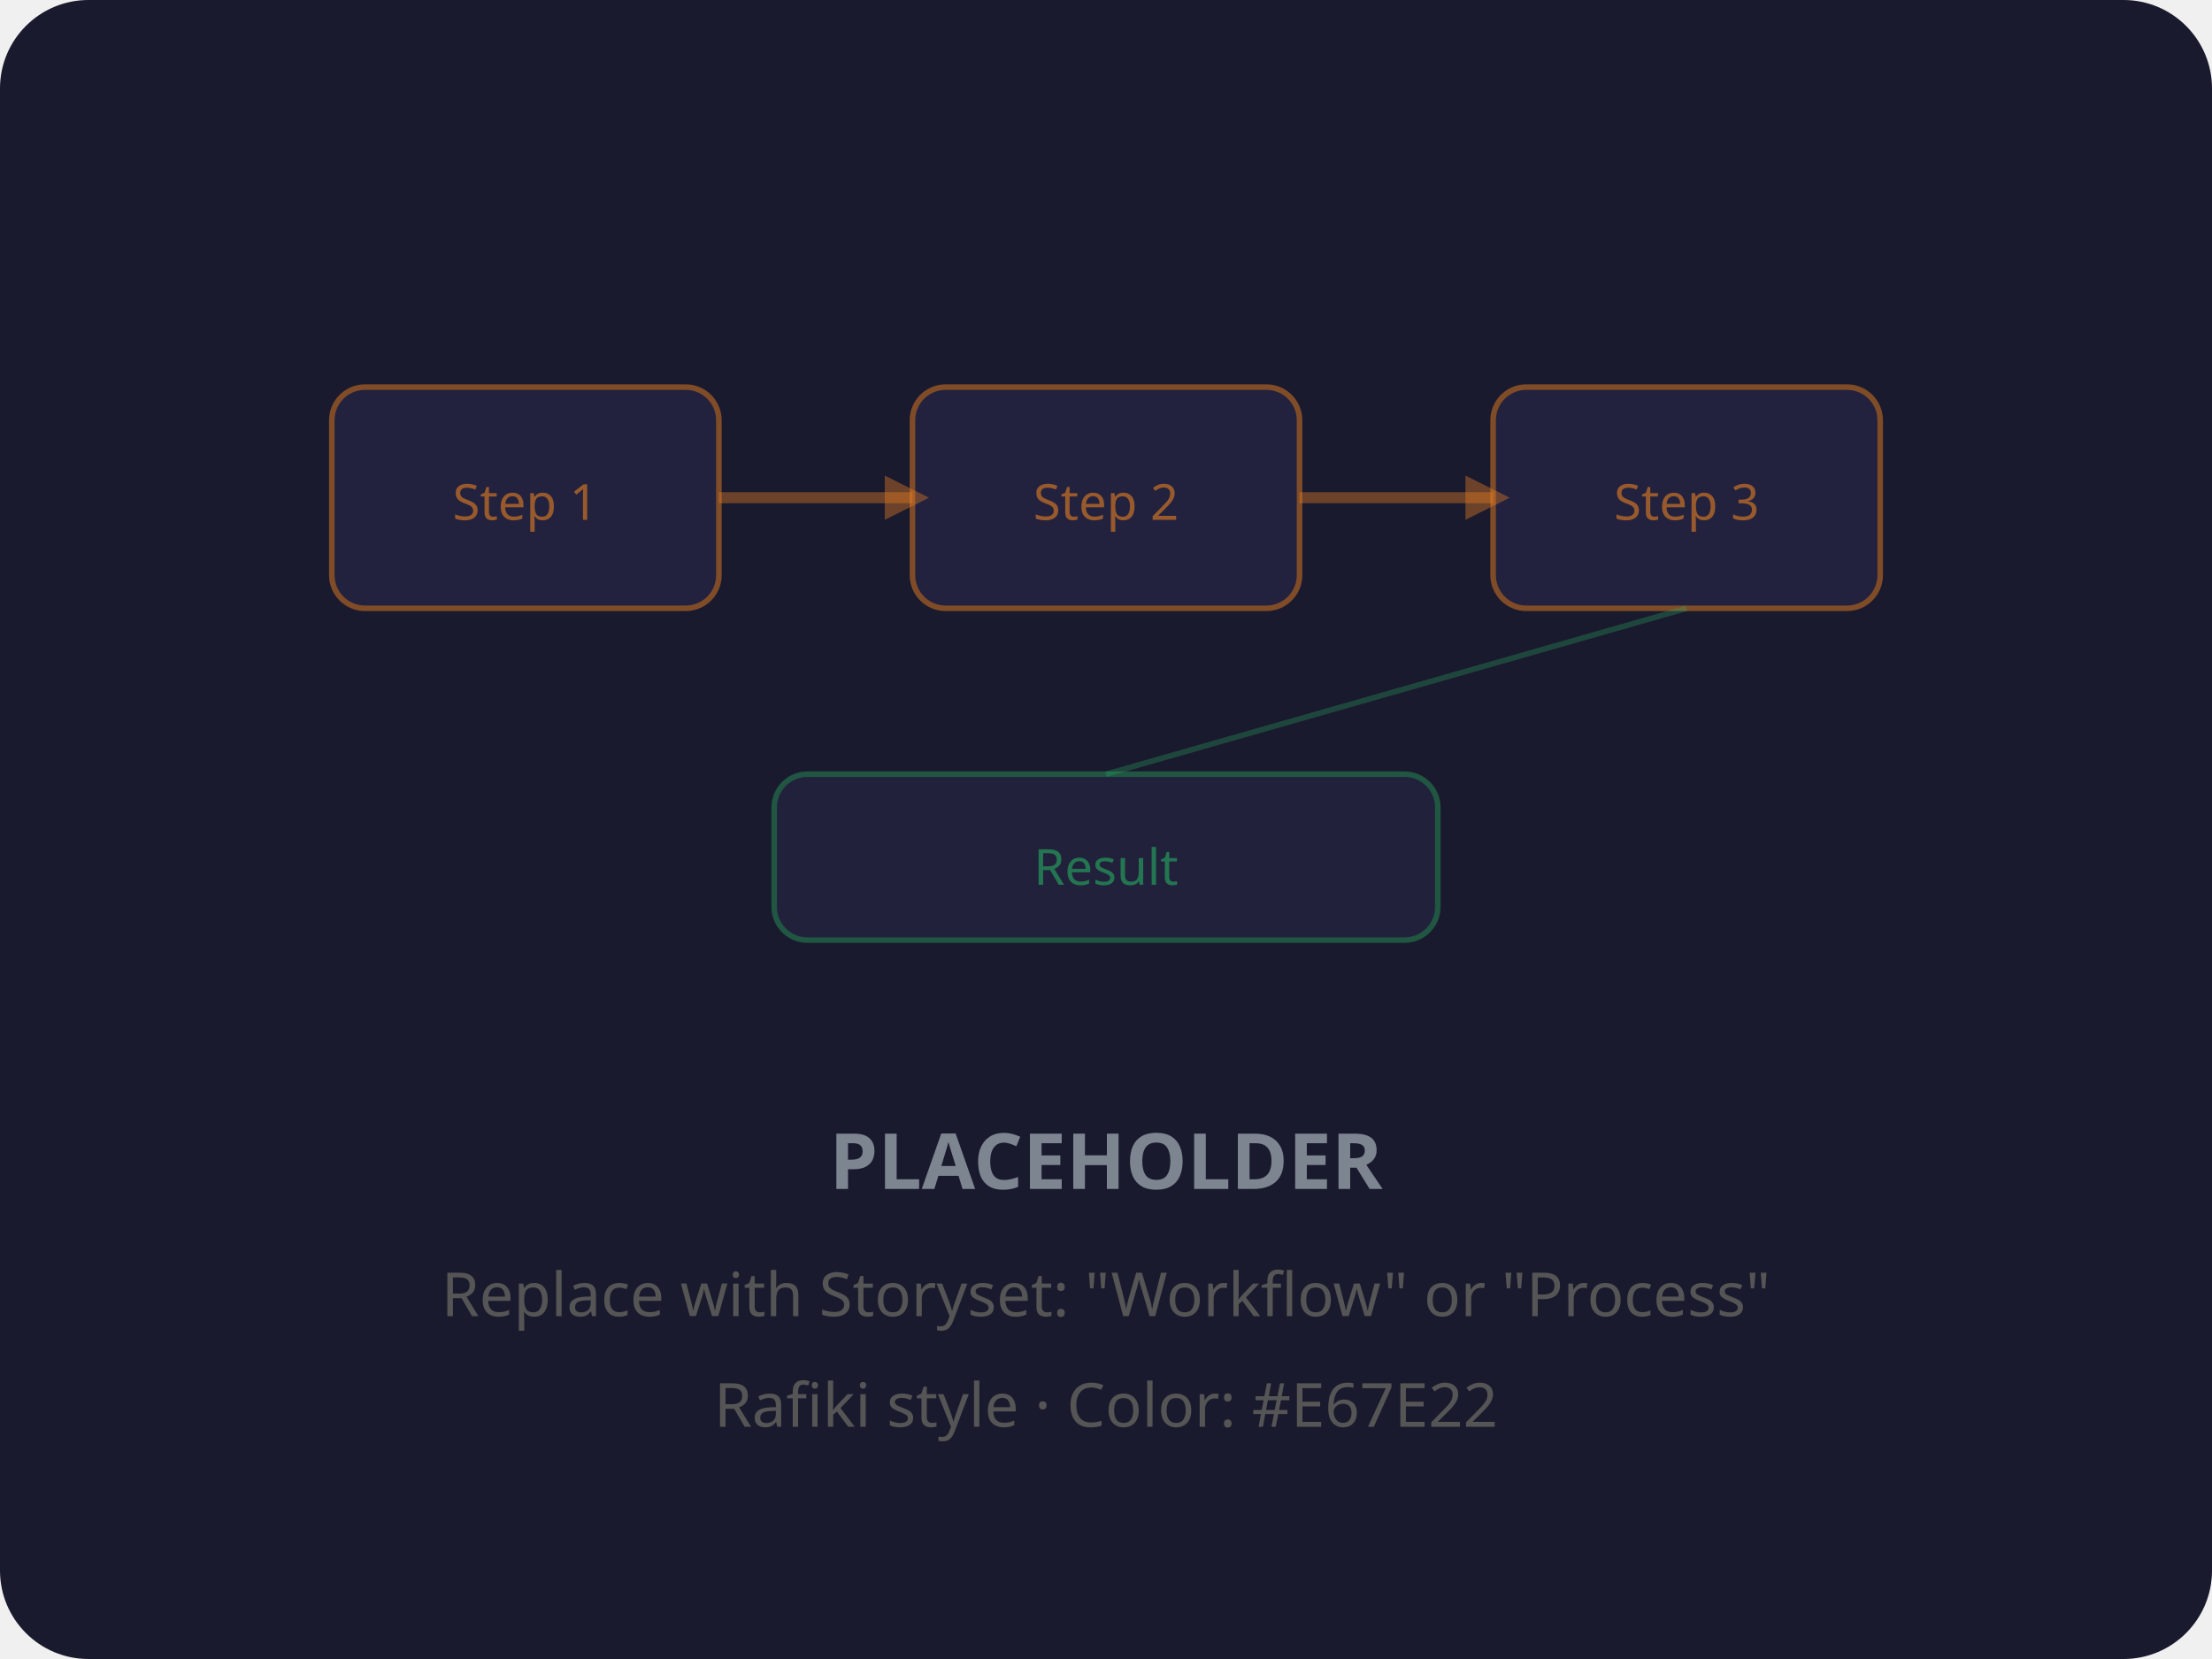
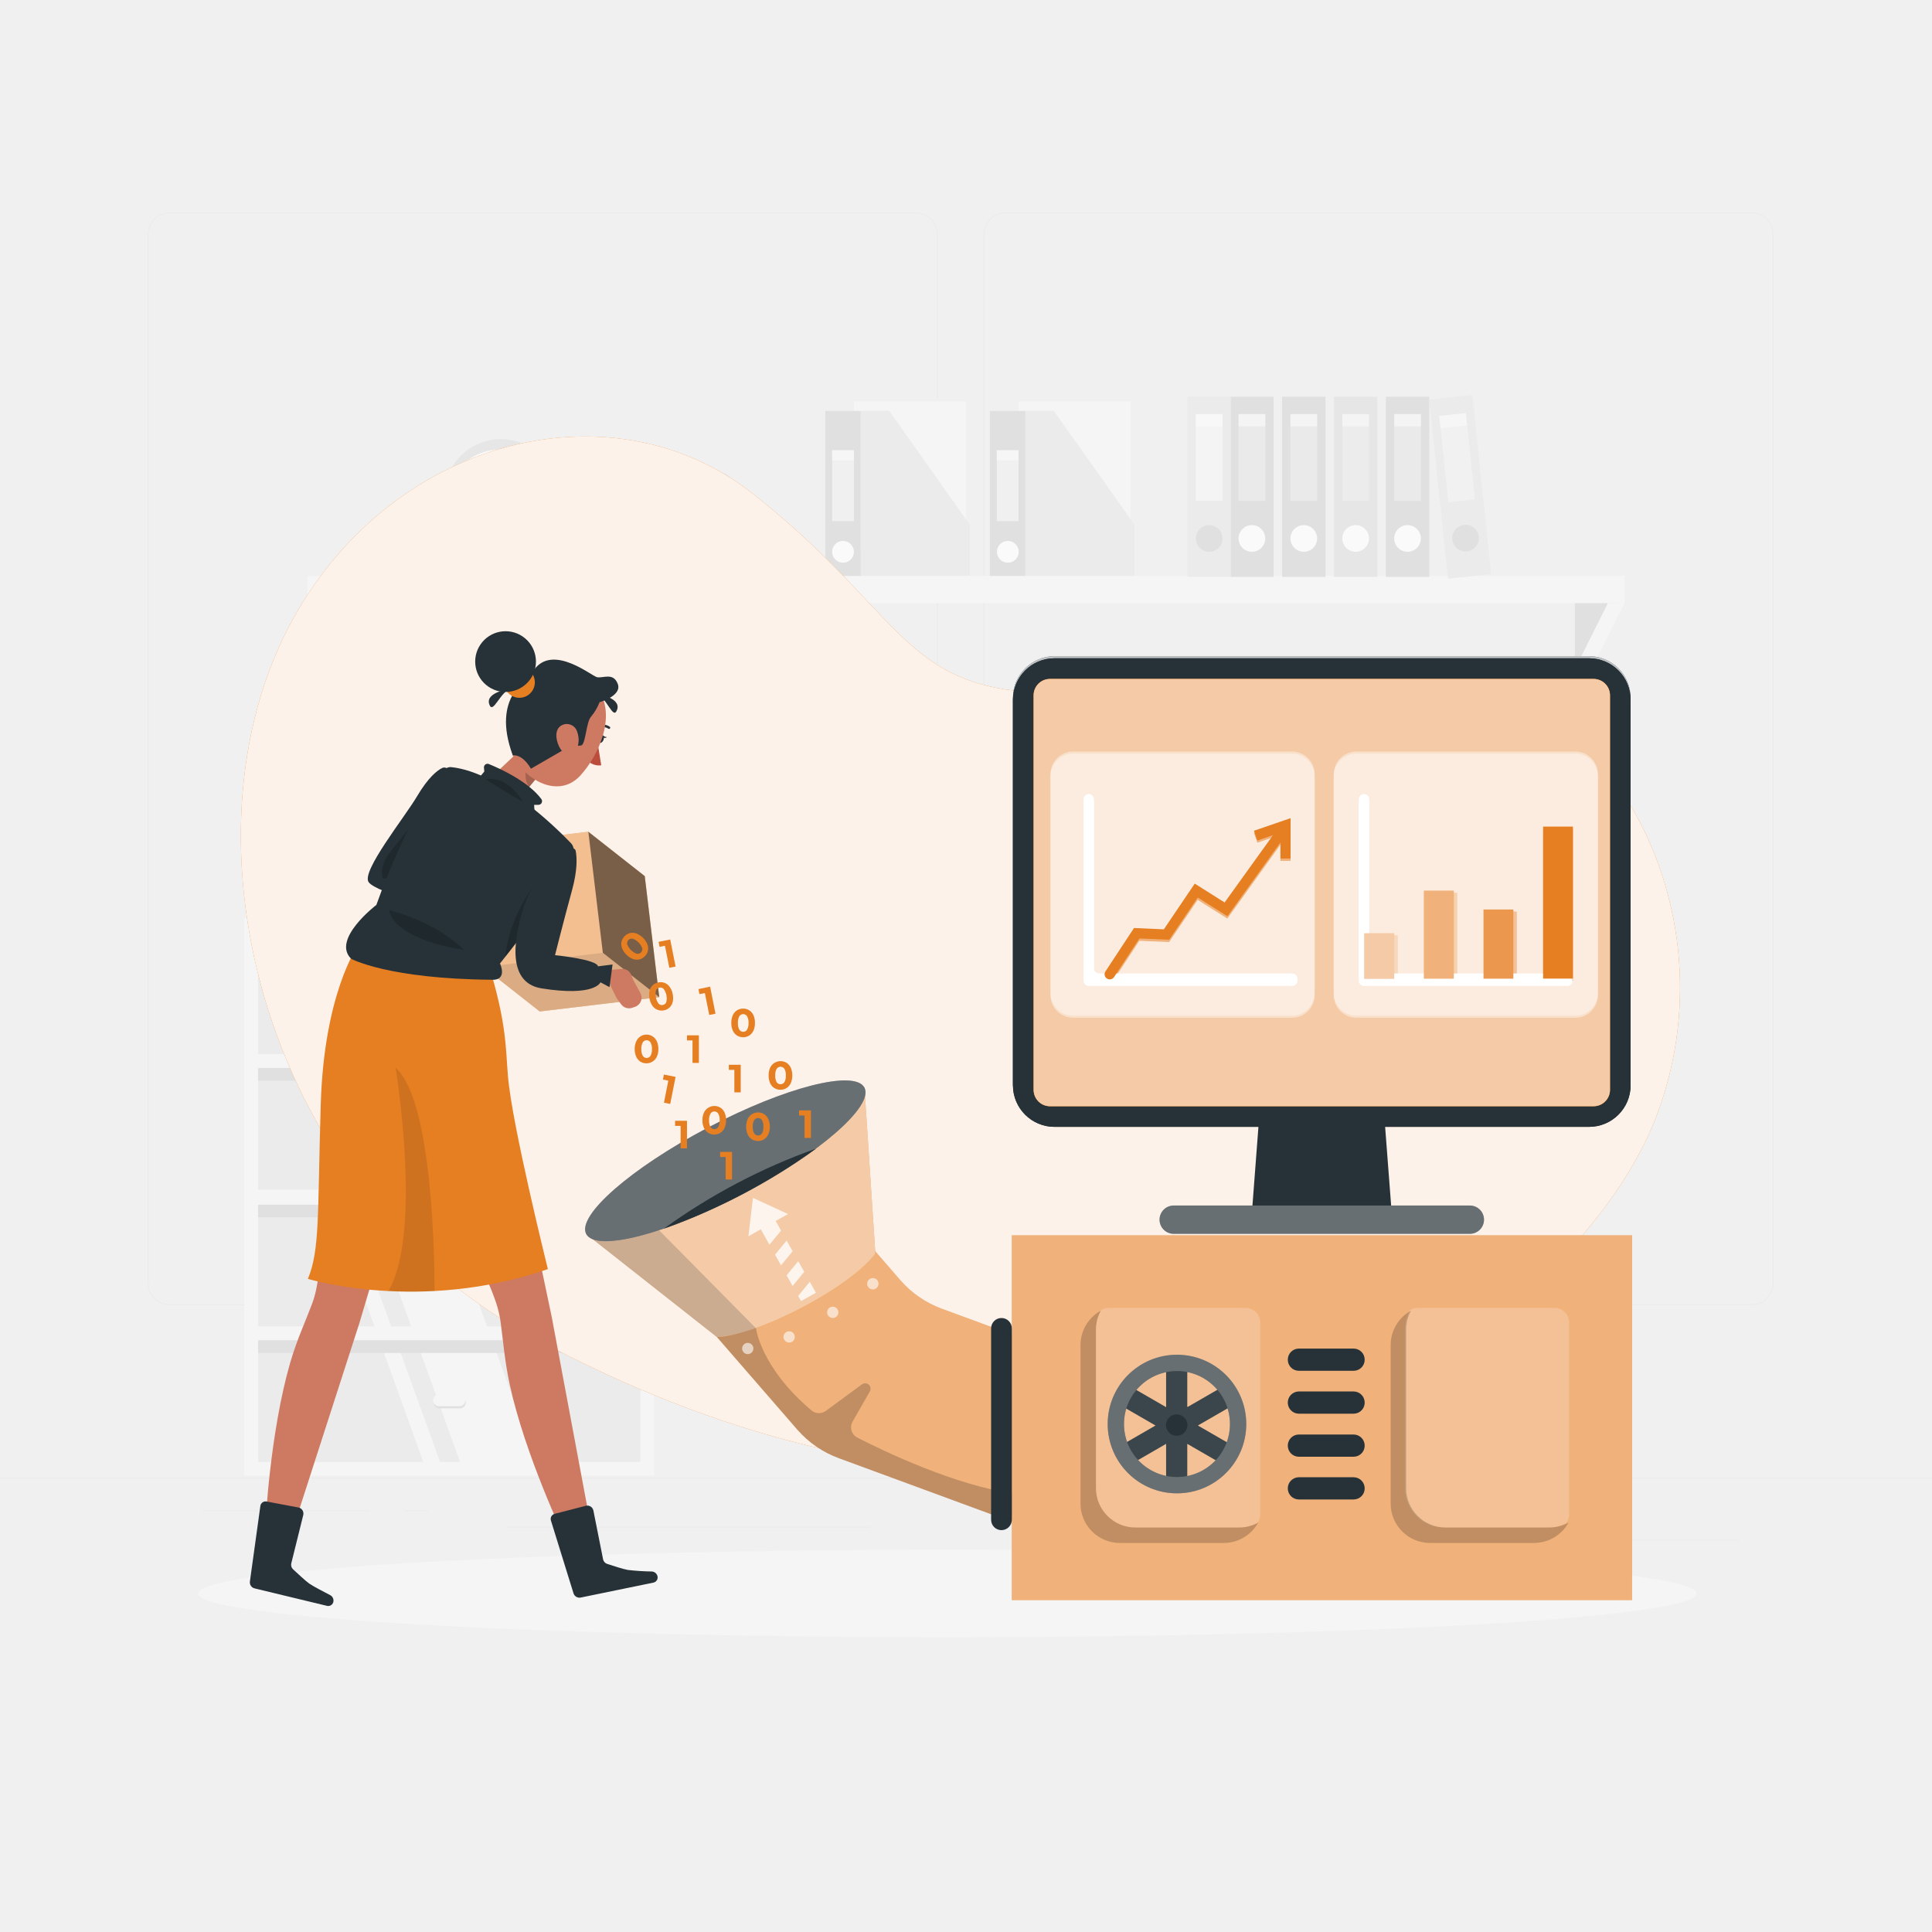
- <svg xmlns="http://www.w3.org/2000/svg" viewBox="0 0 400 300" role="img" aria-label="Level 8: Workflows">
-   <rect width="400" height="300" rx="16" fill="#1a1a2e" />
-   <rect x="60" y="70" width="70" height="40" rx="6" fill="#2a2a4e" stroke="#e67e22" stroke-width="1" opacity="0.5" />
-   <text x="95" y="94" text-anchor="middle" fill="#e67e22" font-family="system-ui" font-size="9" opacity="0.6">Step 1</text>
-   <rect x="165" y="70" width="70" height="40" rx="6" fill="#2a2a4e" stroke="#e67e22" stroke-width="1" opacity="0.5" />
-   <text x="200" y="94" text-anchor="middle" fill="#e67e22" font-family="system-ui" font-size="9" opacity="0.6">Step 2</text>
-   <rect x="270" y="70" width="70" height="40" rx="6" fill="#2a2a4e" stroke="#e67e22" stroke-width="1" opacity="0.5" />
-   <text x="305" y="94" text-anchor="middle" fill="#e67e22" font-family="system-ui" font-size="9" opacity="0.6">Step 3</text>
-   <path d="M130 90 L165 90" stroke="#e67e22" stroke-width="2" opacity="0.4" />
-   <polygon points="160,86 168,90 160,94" fill="#e67e22" opacity="0.4" />
-   <path d="M235 90 L270 90" stroke="#e67e22" stroke-width="2" opacity="0.4" />
-   <polygon points="265,86 273,90 265,94" fill="#e67e22" opacity="0.4" />
-   <rect x="140" y="140" width="120" height="30" rx="6" fill="#2a2a4e" stroke="#27AE60" stroke-width="1" opacity="0.4" />
-   <text x="200" y="160" text-anchor="middle" fill="#27AE60" font-family="system-ui" font-size="9" opacity="0.6">Result</text>
-   <path d="M305 110 L200 140" stroke="#27AE60" stroke-width="1" opacity="0.3" />
-   <text x="200" y="215" text-anchor="middle" fill="#7d8590" font-family="system-ui" font-size="14" font-weight="600">PLACEHOLDER</text>
-   <text x="200" y="238" text-anchor="middle" fill="#555" font-family="system-ui" font-size="11">Replace with Storyset: "Workflow" or "Process"</text>
-   <text x="200" y="258" text-anchor="middle" fill="#555" font-family="system-ui" font-size="11">Rafiki style · Color: #E67E22</text>
+ <svg xmlns="http://www.w3.org/2000/svg" viewBox="0 0 500 500">
+   <g id="background-complete">
+     <rect x="416.78" y="398.49" width="33.12" height="0.25" style="fill:#ebebeb" />
+     <rect x="322.53" y="401.21" width="8.69" height="0.25" style="fill:#ebebeb" />
+     <rect x="396.59" y="389.21" width="19.19" height="0.25" style="fill:#ebebeb" />
+     <rect x="52.46" y="390.89" width="43.19" height="0.25" style="fill:#ebebeb" />
+     <rect x="104.56" y="390.89" width="6.33" height="0.25" style="fill:#ebebeb" />
+     <rect x="131.47" y="395.11" width="93.68" height="0.25" style="fill:#ebebeb" />
+     <path d="M237,337.8H43.92a5.71,5.71,0,0,1-5.71-5.71V60.66A5.71,5.71,0,0,1,43.92,55H237a5.71,5.71,0,0,1,5.71,5.71V332.09A5.71,5.71,0,0,1,237,337.8ZM43.92,55.2a5.47,5.47,0,0,0-5.46,5.46V332.09a5.47,5.47,0,0,0,5.46,5.46H237a5.47,5.47,0,0,0,5.46-5.46V60.66A5.47,5.47,0,0,0,237,55.2Z" style="fill:#ebebeb" />
+     <path d="M453.31,337.8H260.21a5.72,5.72,0,0,1-5.71-5.71V60.66A5.72,5.72,0,0,1,260.21,55h193.1A5.71,5.71,0,0,1,459,60.66V332.09A5.71,5.71,0,0,1,453.31,337.8ZM260.21,55.2a5.47,5.47,0,0,0-5.46,5.46V332.09a5.47,5.47,0,0,0,5.46,5.46h193.1a5.47,5.47,0,0,0,5.46-5.46V60.66a5.47,5.47,0,0,0-5.46-5.46Z" style="fill:#ebebeb" />
+     <rect y="382.4" width="500" height="0.25" style="fill:#ebebeb" />
+     <rect x="261.2" y="103.1" width="28.99" height="38.91" style="fill:#f0f0f0" />
+     <rect x="263.6" y="103.9" width="28.99" height="38.91" style="fill:#f5f5f5" />
+     <rect x="256.18" y="106.34" width="9.19" height="43.43" transform="translate(521.56 256.11) rotate(180)" style="fill:#e0e0e0" />
+     <polygon points="272.74 106.34 293.61 135.81 293.61 149.77 265.38 149.77 265.38 106.34 272.74 106.34" style="fill:#ebebeb" />
+     <path d="M258,142.81a2.82,2.82,0,1,0,2.82-2.82A2.82,2.82,0,0,0,258,142.81Z" style="fill:#fafafa" />
+     <rect x="257.96" y="116.53" width="5.64" height="18.34" transform="translate(521.56 251.4) rotate(180)" style="fill:#f0f0f0" />
+     <rect x="257.96" y="116.53" width="5.64" height="2.59" transform="translate(521.56 235.65) rotate(180)" style="fill:#fafafa;opacity:0.6" />
+     <rect x="218.59" y="103.1" width="28.99" height="38.91" style="fill:#f0f0f0" />
+     <rect x="220.99" y="103.9" width="28.99" height="38.91" style="fill:#f5f5f5" />
+     <rect x="213.57" y="106.34" width="9.19" height="43.43" transform="translate(436.34 256.11) rotate(180)" style="fill:#e0e0e0" />
+     <polygon points="230.13 106.34 251 135.81 251 149.77 222.77 149.77 222.77 106.34 230.13 106.34" style="fill:#ebebeb" />
+     <path d="M215.35,142.81a2.82,2.82,0,1,0,2.82-2.82A2.82,2.82,0,0,0,215.35,142.81Z" style="fill:#fafafa" />
+     <rect x="215.35" y="116.53" width="5.64" height="18.34" transform="translate(436.34 251.4) rotate(180)" style="fill:#f0f0f0" />
+     <rect x="215.35" y="116.53" width="5.64" height="2.59" transform="translate(436.34 235.65) rotate(180)" style="fill:#fafafa;opacity:0.6" />
+     <path d="M163.28,139.44v-7.07a.68.68,0,0,1,0-1.36c2.7,0,5.39,0,8.09,0v9.81h-8.09A.68.68,0,0,1,163.28,139.44Z" style="fill:#ebebeb" />
+     <rect x="163.28" y="132.37" width="6.28" height="7.06" style="fill:#f5f5f5" />
+     <path d="M168.25,140.12H190c1.5,0,2.71-1.89,2.71-4.22s-1.21-4.21-2.71-4.21H168.25Z" style="fill:#fafafa" />
+     <path d="M168.25,131c7.13,0,14.27-.13,21.4,0,4.89.09,5.15,9.46.36,9.78-3.34.23-6.78,0-10.12,0H168.25a.68.68,0,0,1,0-1.35h20.28c1.56,0,2.68,0,3.29-1.86.52-1.6.35-4.86-1.79-5.21a4.45,4.45,0,0,0-.73,0H168.25a.68.68,0,0,1,0-1.36Z" style="fill:#e6e6e6" />
+     <path d="M163.21,129.89V123.6a.6.6,0,0,1,0-1.2l7.19,0v8.72h-7.19A.6.6,0,0,1,163.21,129.89Z" style="fill:#ebebeb" />
+     <rect x="163.21" y="123.6" width="5.58" height="6.28" style="fill:#f5f5f5" />
+     <path d="M167.62,130.49H187c1.33,0,2.41-1.68,2.41-3.74S188.31,123,187,123H167.62Z" style="fill:#fafafa" />
+     <path d="M167.62,122.4c6.34,0,12.69-.11,19,0,4.34.08,4.57,8.4.31,8.69-3,.21-6,0-9,0H167.62a.6.6,0,0,1,0-1.2h18c1.39,0,2.39,0,2.93-1.66.46-1.42.32-4.31-1.59-4.63a4.7,4.7,0,0,0-.65,0H167.62a.6.6,0,0,1,0-1.2Z" style="fill:#e6e6e6" />
+     <path d="M163.28,149.05V142a.68.68,0,0,1,0-1.36c2.7,0,5.39,0,8.09,0v9.82h-8.09A.68.68,0,0,1,163.28,149.05Z" style="fill:#ebebeb" />
+     <rect x="163.28" y="141.98" width="6.28" height="7.06" style="fill:#f5f5f5" />
+     <path d="M168.25,149.73H190c1.5,0,2.71-1.89,2.71-4.21s-1.21-4.22-2.71-4.22H168.25Z" style="fill:#fafafa" />
+     <path d="M168.25,140.62c7.13,0,14.27-.12,21.4,0,4.89.09,5.15,9.46.36,9.79-3.34.23-6.78,0-10.12,0H168.25a.68.68,0,0,1,0-1.36h20.28c1.56,0,2.68,0,3.29-1.86.52-1.6.35-4.86-1.79-5.21a4.45,4.45,0,0,0-.73,0H168.25a.68.68,0,0,1,0-1.36Z" style="fill:#e6e6e6" />
+     <polygon points="134.48 149.06 132.65 149.06 79.58 149.06 79.58 156.11 132.65 156.11 134.48 156.11 420.42 156.11 420.42 149.06 134.48 149.06" style="fill:#f5f5f5" />
+     <polygon points="92.7 173.24 92.7 156.11 84.14 156.11 92.7 173.24" style="fill:#e0e0e0" />
+     <polygon points="88.42 173.24 79.86 156.11 84.14 156.11 92.7 173.24 88.42 173.24" style="fill:#f5f5f5" />
+     <polygon points="407.57 173.24 407.57 156.11 416.14 156.11 407.57 173.24" style="fill:#e0e0e0" />
+     <polygon points="411.85 173.24 420.42 156.11 416.14 156.11 407.57 173.24 411.85 173.24" style="fill:#f5f5f5" />
+     <path d="M148.28,131.91a18.63,18.63,0,1,1-37.26,0v-.65a18.63,18.63,0,0,1,37.26,0Z" style="fill:#e6e6e6" />
+     <path d="M148.28,129.23a18.63,18.63,0,1,1-37.26,0v-.65a18.63,18.63,0,1,1,37.26,0Z" style="fill:#f0f0f0" />
+     <path d="M144.2,128.58A14.56,14.56,0,1,1,129.65,114,14.55,14.55,0,0,1,144.2,128.58Z" style="fill:#fafafa" />
+     <path d="M129.65,116.32a14.56,14.56,0,0,1,14.5,13.41c0-.38,0-.76,0-1.15a14.56,14.56,0,1,0-29.11,0c0,.39,0,.77.06,1.15A14.56,14.56,0,0,1,129.65,116.32Z" style="fill:#e6e6e6" />
+     <path d="M138.84,128.57h-7.65v-7.65a1.54,1.54,0,1,0-3.08,0v9.19a1.54,1.54,0,0,0,1.54,1.54h9.19a1.54,1.54,0,0,0,0-3.08Z" style="fill:#e0e0e0" />
+     <path d="M138.84,130.12a1.54,1.54,0,0,0,0-3.08h-9.19a1.54,1.54,0,0,0,0,3.08Z" style="fill:#f5f5f5" />
+     <path d="M131.19,119.39a1.54,1.54,0,1,0-3.08,0v9.19a1.54,1.54,0,0,0,3.08,0Z" style="fill:#ebebeb" />
+     <rect x="318.38" y="102.66" width="11.23" height="46.64" style="fill:#e0e0e0" />
+     <circle cx="323.99" cy="139.35" r="3.45" style="fill:#fafafa" />
+     <rect x="320.54" y="107.17" width="6.91" height="22.46" style="fill:#f0f0f0;opacity:0.6" />
+     <rect x="320.54" y="107.17" width="6.91" height="3.17" style="fill:#fafafa;opacity:0.6" />
+     <rect x="331.8" y="102.66" width="11.23" height="46.64" style="fill:#e0e0e0" />
+     <circle cx="337.42" cy="139.35" r="3.45" style="fill:#fafafa" />
+     <rect x="333.96" y="107.17" width="6.91" height="22.46" style="fill:#f0f0f0;opacity:0.6" />
+     <rect x="333.96" y="107.17" width="6.91" height="3.17" style="fill:#fafafa;opacity:0.6" />
+     <rect x="345.23" y="102.66" width="11.23" height="46.64" style="fill:#e6e6e6" />
+     <circle cx="350.84" cy="139.35" r="3.45" style="fill:#fafafa" />
+     <rect x="347.39" y="107.17" width="6.91" height="22.46" style="fill:#f0f0f0;opacity:0.6" />
+     <rect x="347.39" y="107.17" width="6.91" height="3.17" style="fill:#fafafa;opacity:0.6" />
+     <rect x="307.32" y="102.66" width="11.23" height="46.64" style="fill:#ebebeb" />
+     <circle cx="312.94" cy="139.35" r="3.45" style="fill:#e0e0e0" />
+     <rect x="309.48" y="107.17" width="6.91" height="22.46" style="fill:#fafafa;opacity:0.6" />
+     <rect x="309.48" y="107.17" width="6.91" height="3.17" style="fill:#fafafa;opacity:0.6" />
+     <rect x="358.66" y="102.66" width="11.23" height="46.64" style="fill:#e0e0e0" />
+     <circle cx="364.27" cy="139.35" r="3.45" style="fill:#fafafa" />
+     <rect x="360.82" y="107.17" width="6.91" height="22.46" style="fill:#f0f0f0;opacity:0.6" />
+     <rect x="360.82" y="107.17" width="6.91" height="3.17" style="fill:#fafafa;opacity:0.6" />
+     <rect x="372.27" y="102.66" width="11.23" height="46.64" transform="translate(-11.1 40.19) rotate(-6)" style="fill:#ebebeb" />
+     <path d="M382.72,138.91a3.45,3.45,0,1,1-3.8-3.07A3.46,3.46,0,0,1,382.72,138.91Z" style="fill:#e0e0e0" />
+     <rect x="373.64" y="107.21" width="6.91" height="22.46" transform="translate(-10.31 40.07) rotate(-6)" style="fill:#f5f5f5;opacity:0.6" />
+     <rect x="372.63" y="107.27" width="6.91" height="3.17" transform="translate(-9.32 39.91) rotate(-6)" style="fill:#fafafa;opacity:0.6" />
+     <rect x="64.99" y="309.59" width="102.53" height="35.39" transform="translate(232.51 654.56) rotate(180)" style="fill:#ebebeb" />
+     <rect x="64.99" y="344.98" width="102.53" height="35.39" transform="translate(232.51 725.34) rotate(180)" style="fill:#ebebeb" />
+     <polygon points="107.03 344.98 94.27 309.59 113.91 309.59 126.66 344.98 107.03 344.98" style="fill:#f5f5f5" />
+     <polygon points="84.77 309.59 89.08 309.59 101.84 344.98 97.53 344.98 84.77 309.59" style="fill:#f5f5f5" />
+     <polygon points="119.79 380.37 107.03 344.98 126.66 344.98 139.42 380.37 119.79 380.37" style="fill:#f5f5f5" />
+     <polygon points="97.53 344.98 101.84 344.98 114.6 380.37 110.28 380.37 97.53 344.98" style="fill:#f5f5f5" />
+     <rect x="64.99" y="239.12" width="102.53" height="35.39" transform="translate(232.51 513.63) rotate(180)" style="fill:#ebebeb" />
+     <rect x="64.99" y="274.51" width="102.53" height="35.39" transform="translate(232.51 584.41) rotate(180)" style="fill:#ebebeb" />
+     <polygon points="101.96 274.51 89.21 239.12 108.84 239.12 121.6 274.51 101.96 274.51" style="fill:#f5f5f5" />
+     <polygon points="79.71 239.12 84.02 239.12 96.78 274.51 92.46 274.51 79.71 239.12" style="fill:#f5f5f5" />
+     <polygon points="114.72 309.9 101.96 274.51 121.6 274.51 134.35 309.9 114.72 309.9" style="fill:#f5f5f5" />
+     <polygon points="92.46 274.51 96.78 274.51 109.53 309.9 105.22 309.9 92.46 274.51" style="fill:#f5f5f5" />
+     <rect x="114.47" y="191.51" width="3.58" height="102.53" transform="translate(359.03 126.52) rotate(90)" style="fill:#e0e0e0" />
+     <rect x="114.47" y="226.62" width="3.58" height="102.53" transform="translate(394.14 161.63) rotate(90)" style="fill:#e0e0e0" />
+     <path d="M113.63,261.35a1.54,1.54,0,0,1,0-3.08h5.25a1.54,1.54,0,0,1,0,3.08Z" style="fill:#e0e0e0" />
+     <path d="M113.63,260.8a1.54,1.54,0,0,1,0-3.07h5.25a1.54,1.54,0,1,1,0,3.07Z" style="fill:#f5f5f5" />
+     <path d="M113.63,294a1.54,1.54,0,0,1,0-3.08h5.25a1.54,1.54,0,0,1,0,3.08Z" style="fill:#e0e0e0" />
+     <path d="M113.63,293.47a1.54,1.54,0,0,1,0-3.07h5.25a1.54,1.54,0,1,1,0,3.07Z" style="fill:#f5f5f5" />
+     <path d="M63.2,237.53v73.92H169.31V237.53Zm3.58,38.85h98.95v31.49H66.78Zm0-35.06h98.95V272.8H66.78Z" style="fill:#f5f5f5" />
+     <rect x="114.47" y="261.97" width="3.58" height="102.53" transform="translate(429.49 196.98) rotate(90)" style="fill:#e0e0e0" />
+     <rect x="114.47" y="297.09" width="3.58" height="102.53" transform="translate(464.61 232.1) rotate(90)" style="fill:#e0e0e0" />
+     <path d="M113.63,331.81a1.54,1.54,0,0,1,0-3.07h5.25a1.54,1.54,0,1,1,0,3.07Z" style="fill:#e0e0e0" />
+     <path d="M113.63,331.27a1.54,1.54,0,0,1,0-3.08h5.25a1.54,1.54,0,0,1,0,3.08Z" style="fill:#f5f5f5" />
+     <path d="M113.63,364.48a1.54,1.54,0,0,1,0-3.07h5.25a1.54,1.54,0,1,1,0,3.07Z" style="fill:#e0e0e0" />
+     <path d="M113.63,363.94a1.54,1.54,0,0,1,0-3.08h5.25a1.54,1.54,0,1,1,0,3.08Z" style="fill:#f5f5f5" />
+     <path d="M63.2,308v73.91H169.31V308Zm3.58,38.85h98.95v31.48H66.78Zm0-35.07h98.95v31.49H66.78Z" style="fill:#f5f5f5" />
+   </g>
+   <g id="background-simple">
+     <path d="M250.59,176c-18.84-6.76-25.82-24.81-56.05-48.45-35-27.41-90.11-15.47-117.16,29.93-33.26,55.8-10.53,149.91,59.85,188.25,152.14,82.86,270,1.85,291.86-57.94,20.51-56.16-16.86-118.59-71.78-117.49C305,171.33,276.69,185.35,250.59,176Z" style="fill:#E67E22" />
+     <path d="M250.59,176c-18.84-6.76-25.82-24.81-56.05-48.45-35-27.41-90.11-15.47-117.16,29.93-33.26,55.8-10.53,149.91,59.85,188.25,152.14,82.86,270,1.85,291.86-57.94,20.51-56.16-16.86-118.59-71.78-117.49C305,171.33,276.69,185.35,250.59,176Z" style="fill:#fff;opacity:0.9" />
+   </g>
+   <g id="Shadow">
+     <ellipse id="path" cx="245.18" cy="412.39" rx="193.89" ry="11.32" style="fill:#f5f5f5" />
+   </g>
+   <g id="Machine">
+     <path d="M271.08,397.23l-54-19.88A26.22,26.22,0,0,1,206.37,370L185,345.39l34.32-29.87L233,331.31a26.12,26.12,0,0,0,10.69,7.37l43.08,15.86Z" style="fill:#E67E22" />
+     <g style="opacity:0.4">
+       <path d="M271.08,397.23l-54-19.88A26.22,26.22,0,0,1,206.37,370L185,345.39l34.32-29.87L233,331.31a26.12,26.12,0,0,0,10.69,7.37l43.08,15.86Z" style="fill:#fff" />
+     </g>
+     <path d="M220.66,367.89l4.49-7.86a1.4,1.4,0,0,0-2-1.82l-9.43,6.93A3,3,0,0,1,210,365c-13.22-11.16-14.36-21.32-14.36-21.32l-4-4.06L185,345.39,206.37,370a26.22,26.22,0,0,0,10.69,7.37l44.7,16.45.89-7.24c-15.37-2.1-33.87-11-40.76-14.52A3,3,0,0,1,220.66,367.89Z" style="opacity:0.2" />
+     <circle cx="193.52" cy="348.99" r="1.46" style="fill:#fff;opacity:0.6" />
+     <path d="M205.69,346a1.46,1.46,0,1,1-1.46-1.47A1.46,1.46,0,0,1,205.69,346Z" style="fill:#fff;opacity:0.6" />
+     <circle cx="215.52" cy="339.63" r="1.46" style="fill:#fff;opacity:0.6" />
+     <path d="M227.36,332.23a1.47,1.47,0,1,1-1.47-1.47A1.46,1.46,0,0,1,227.36,332.23Z" style="fill:#fff;opacity:0.6" />
+     <path d="M207.68,338.32c9.09-4.78,16.24-10.18,18.86-13.92l-2.82-42.94-72,37.88L185.52,346C190.09,345.94,198.58,343.11,207.68,338.32Z" style="fill:#E67E22" />
+     <path d="M207.68,338.32c9.09-4.78,16.24-10.18,18.86-13.92l-2.82-42.94-72,37.88L185.52,346C190.09,345.94,198.58,343.11,207.68,338.32Z" style="fill:#fff;opacity:0.6" />
+     <path d="M195.59,343.69,165.25,313l-.57-.44-13,6.81L185.52,346A34.5,34.5,0,0,0,195.59,343.69Z" style="fill:#263238;opacity:0.2" />
+     <ellipse cx="187.72" cy="300.4" rx="40.68" ry="9.7" transform="translate(-118.29 121.97) rotate(-27.75)" style="fill:#263238" />
+     <ellipse cx="187.72" cy="300.4" rx="40.68" ry="9.7" transform="translate(-118.29 121.97) rotate(-27.75)" style="fill:#fff;opacity:0.3" />
+     <path d="M171.77,318a156.86,156.86,0,0,0,39.46-20.76A156.86,156.86,0,0,0,171.77,318Z" style="fill:#263238" />
+     <rect x="261.86" y="319.7" width="160.53" height="94.4" style="fill:#E67E22" />
+     <rect x="261.86" y="319.7" width="160.53" height="94.4" style="fill:#fff;opacity:0.4" />
+     <g style="opacity:0.8">
+       <polygon points="203.58 321.05 205.13 323.81 202.13 327.47 200.58 324.71 203.58 321.05" style="fill:#fff" />
+       <polygon points="205.12 332.81 203.57 330.05 206.58 326.39 208.13 329.15 205.12 332.81" style="fill:#fff" />
+       <polygon points="209.57 331.73 211.16 334.56 207.31 336.71 206.57 335.39 209.57 331.73" style="fill:#fff" />
+       <polygon points="194.87 310.02 203.94 314.19 200.74 315.99 202.14 318.48 199.13 322.13 196.9 318.14 193.69 319.94 194.87 310.02" style="fill:#fff" />
+     </g>
+     <path d="M406.09,342.29V391.9a3.68,3.68,0,0,1-.77,2.27,10,10,0,0,1-4.69,1.15H373.77a10.2,10.2,0,0,1-10.2-10.2v-41a10.13,10.13,0,0,1,1.27-4.93c-.14.08-.27.15-.4.24a3.73,3.73,0,0,1,2.49-.94H402.3A3.79,3.79,0,0,1,406.09,342.29Z" style="fill:#fff;opacity:0.2" />
+     <path d="M370.1,399.32H397a10.21,10.21,0,0,0,8.93-5.27,10.13,10.13,0,0,1-4.93,1.27H374.1a10.2,10.2,0,0,1-10.2-10.2v-41a10.13,10.13,0,0,1,1.27-4.93,10.2,10.2,0,0,0-5.27,8.93v41A10.2,10.2,0,0,0,370.1,399.32Z" style="opacity:0.2" />
+     <path d="M326.15,342.29V391.9a3.68,3.68,0,0,1-.77,2.27,10,10,0,0,1-4.69,1.15H293.83a10.2,10.2,0,0,1-10.2-10.2v-41a10.13,10.13,0,0,1,1.27-4.93c-.14.08-.27.15-.4.24a3.73,3.73,0,0,1,2.49-.94h35.37A3.79,3.79,0,0,1,326.15,342.29Z" style="fill:#fff;opacity:0.2" />
+     <path d="M325.62,394.05a10.2,10.2,0,0,1-8.93,5.27H289.83a10.2,10.2,0,0,1-10.2-10.2v-41a10.18,10.18,0,0,1,4.87-8.69c.13-.09.26-.16.4-.24a10.13,10.13,0,0,0-1.27,4.93v41a10.2,10.2,0,0,0,10.2,10.2h26.86a10,10,0,0,0,4.69-1.15Z" style="opacity:0.2" />
+     <path d="M309.75,368.54a5.15,5.15,0,1,1-5.16-5.15A5.15,5.15,0,0,1,309.75,368.54Z" style="fill:#263238" />
+     <path d="M309.75,368.54a5.15,5.15,0,1,1-5.16-5.15A5.15,5.15,0,0,1,309.75,368.54Z" style="fill:#fff" />
+     <path d="M309.75,368.54a5.15,5.15,0,1,1-5.16-5.15A5.15,5.15,0,0,1,309.75,368.54Z" style="fill:#263238" />
+     <polygon points="319.52 363.42 316.78 358.68 307.26 364.18 307.26 353.18 301.79 353.18 301.79 364.18 292.27 358.68 289.53 363.42 299.05 368.92 289.53 374.42 292.27 379.16 301.79 373.66 301.79 384.65 307.26 384.65 307.26 373.66 316.78 379.16 319.52 374.42 310 368.92 319.52 363.42" style="fill:#263238" />
+     <polygon points="319.52 363.42 316.78 358.68 307.26 364.18 307.26 353.18 301.79 353.18 301.79 364.18 292.27 358.68 289.53 363.42 299.05 368.92 289.53 374.42 292.27 379.16 301.79 373.66 301.79 384.65 307.26 384.65 307.26 373.66 316.78 379.16 319.52 374.42 310 368.92 319.52 363.42" style="fill:#fff;opacity:0.1" />
+     <path d="M304.59,350.61a17.93,17.93,0,1,0,17.94,17.93A17.92,17.92,0,0,0,304.59,350.61Zm0,31.64a13.71,13.71,0,1,1,13.72-13.71A13.71,13.71,0,0,1,304.59,382.25Z" style="fill:#263238" />
+     <path d="M304.59,350.61a17.93,17.93,0,1,0,17.94,17.93A17.92,17.92,0,0,0,304.59,350.61Zm0,31.64a13.71,13.71,0,1,1,13.72-13.71A13.71,13.71,0,0,1,304.59,382.25Z" style="fill:#fff;opacity:0.3" />
+     <path d="M301.76,368.8a2.77,2.77,0,1,0,2.77-2.76A2.76,2.76,0,0,0,301.76,368.8Z" style="fill:#263238" />
+     <path d="M350.31,354.76H336.15a2.86,2.86,0,0,1-2.87-2.87h0a2.87,2.87,0,0,1,2.87-2.88h14.16a2.87,2.87,0,0,1,2.87,2.88h0A2.86,2.86,0,0,1,350.31,354.76Z" style="fill:#263238" />
+     <path d="M350.31,365.86H336.15a2.86,2.86,0,0,1-2.87-2.87h0a2.87,2.87,0,0,1,2.87-2.88h14.16a2.87,2.87,0,0,1,2.87,2.88h0A2.86,2.86,0,0,1,350.31,365.86Z" style="fill:#263238" />
+     <path d="M350.31,377H336.15a2.86,2.86,0,0,1-2.87-2.87h0a2.87,2.87,0,0,1,2.87-2.88h14.16a2.87,2.87,0,0,1,2.87,2.88h0A2.86,2.86,0,0,1,350.31,377Z" style="fill:#263238" />
+     <path d="M350.31,388.06H336.15a2.86,2.86,0,0,1-2.87-2.87h0a2.87,2.87,0,0,1,2.87-2.88h14.16a2.87,2.87,0,0,1,2.87,2.88h0A2.86,2.86,0,0,1,350.31,388.06Z" style="fill:#263238" />
+     <rect x="262.15" y="169.82" width="159.85" height="121.27" rx="10.76" style="fill:#263238" />
+     <rect x="262.15" y="169.82" width="159.85" height="121.27" rx="10.76" style="fill:#fff;opacity:0.7" />
+     <rect x="267.5" y="175.16" width="149.16" height="110.58" rx="4.24" style="fill:#E67E22" />
+     <rect x="267.5" y="175.16" width="149.16" height="110.58" rx="4.24" style="fill:#fff;opacity:0.6" />
+     <polygon points="360.45 317.53 357.77 282.48 326.38 282.48 323.71 317.53 360.45 317.53" style="fill:#263238" />
+     <path d="M380.4,319.31H303.76a3.66,3.66,0,0,1-3.67-3.66h0a3.66,3.66,0,0,1,3.67-3.66H380.4a3.66,3.66,0,0,1,3.66,3.66h0A3.66,3.66,0,0,1,380.4,319.31Z" style="fill:#263238" />
+     <rect x="262.15" y="170.36" width="159.85" height="121.27" rx="10.76" style="fill:#263238" />
+     <rect x="262.15" y="170.36" width="159.85" height="121.27" rx="10.76" style="fill:#263238" />
+     <rect x="267.5" y="175.71" width="149.16" height="110.58" rx="4.24" style="fill:#E67E22" />
+     <rect x="267.5" y="175.71" width="149.16" height="110.58" rx="4.24" style="fill:#E67E22" />
+     <g style="opacity:0.6">
+       <rect x="267.5" y="175.71" width="149.16" height="110.58" rx="4.24" style="fill:#fff" />
+     </g>
+     <g style="opacity:0.3">
+       <path d="M380.4,319.31H303.76a3.66,3.66,0,0,1-3.67-3.66h0a3.66,3.66,0,0,1,3.67-3.66H380.4a3.66,3.66,0,0,1,3.66,3.66h0A3.66,3.66,0,0,1,380.4,319.31Z" style="fill:#fff" />
+     </g>
+     <rect x="271.86" y="195.03" width="68.37" height="68.37" rx="5.87" style="fill:#fff;opacity:0.4" />
+     <path d="M334.4,255.15H281.77a1.34,1.34,0,0,1-1.34-1.33V207.38a1.34,1.34,0,0,1,1.34-1.34h0a1.33,1.33,0,0,1,1.33,1.34v43.76a1.34,1.34,0,0,0,1.34,1.34h50a1.33,1.33,0,0,1,1.33,1.34h0A1.33,1.33,0,0,1,334.4,255.15Z" style="fill:#fff" />
+     <path d="M324.52,215.57l.88,2.53,4.06-1.41-12.53,17.43-7.73-4.87-8,11.83-7.72-.35L286.07,252a1.34,1.34,0,0,0,.38,1.86h0a1.34,1.34,0,0,0,1.85-.39l6.56-10,7.7.34,7.4-10.92,7.68,4.84,13.73-19.11v4.18H334V212.29Z" style="fill:#E67E22" />
+     <rect x="345.17" y="195.03" width="68.37" height="68.37" rx="5.87" style="fill:#fff;opacity:0.4" />
+     <path d="M405.67,255.15H353a1.34,1.34,0,0,1-1.33-1.33V207.38A1.34,1.34,0,0,1,353,206h0a1.34,1.34,0,0,1,1.34,1.34v43.76a1.34,1.34,0,0,0,1.34,1.34h49.95a1.34,1.34,0,0,1,1.34,1.34h0A1.34,1.34,0,0,1,405.67,255.15Z" style="fill:#fff" />
+     <rect x="353.99" y="242.1" width="7.71" height="11.71" style="fill:#E67E22" />
+     <rect x="353.99" y="242.1" width="7.71" height="11.71" style="fill:#fff;opacity:0.5" />
+     <rect x="369.41" y="231.07" width="7.71" height="22.74" style="fill:#E67E22" />
+     <rect x="369.41" y="231.07" width="7.71" height="22.74" style="fill:#fff;opacity:0.4" />
+     <rect x="384.83" y="235.93" width="7.71" height="17.89" style="fill:#E67E22" />
+     <rect x="384.83" y="235.93" width="7.71" height="17.89" style="fill:#fff;opacity:0.2" />
+     <rect x="399.36" y="214.47" width="7.71" height="39.34" style="fill:#E67E22" />
+     <rect x="271.86" y="194.49" width="68.37" height="68.37" rx="5.87" style="fill:#fff;opacity:0.4" />
+     <path d="M334.4,254.61H281.77a1.34,1.34,0,0,1-1.34-1.34V206.83a1.34,1.34,0,0,1,1.34-1.34h0a1.33,1.33,0,0,1,1.33,1.34V250.6a1.34,1.34,0,0,0,1.34,1.33h50a1.33,1.33,0,0,1,1.33,1.34h0A1.33,1.33,0,0,1,334.4,254.61Z" style="fill:#fff" />
+     <path d="M324.52,215l.88,2.53,4.06-1.4-12.53,17.43-7.73-4.88-8,11.83-7.72-.34-7.39,11.23a1.33,1.33,0,0,0,.38,1.85h0a1.35,1.35,0,0,0,1.85-.38l6.56-10,7.7.33,7.4-10.92,7.68,4.84,13.73-19.11v4.18H334V211.74Z" style="fill:#E67E22" />
+     <rect x="345.17" y="194.49" width="68.37" height="68.37" rx="5.87" style="fill:#fff;opacity:0.4" />
+     <path d="M405.67,254.61H353a1.34,1.34,0,0,1-1.33-1.34V206.83a1.34,1.34,0,0,1,1.33-1.34h0a1.34,1.34,0,0,1,1.34,1.34V250.6a1.34,1.34,0,0,0,1.34,1.33h49.95a1.34,1.34,0,0,1,1.34,1.34h0A1.34,1.34,0,0,1,405.67,254.61Z" style="fill:#fff" />
+     <rect x="353.1" y="241.56" width="7.71" height="11.71" style="fill:#E67E22" />
+     <rect x="353.1" y="241.56" width="7.71" height="11.71" style="fill:#fff;opacity:0.6" />
+     <rect x="368.52" y="230.52" width="7.71" height="22.74" style="fill:#E67E22" />
+     <rect x="368.52" y="230.52" width="7.71" height="22.74" style="fill:#fff;opacity:0.4" />
+     <rect x="383.94" y="235.38" width="7.71" height="17.89" style="fill:#E67E22" />
+     <rect x="383.94" y="235.38" width="7.71" height="17.89" style="fill:#fff;opacity:0.2" />
+     <rect x="399.36" y="213.92" width="7.71" height="39.34" style="fill:#E67E22" />
+     <path d="M259.18,396h0a2.68,2.68,0,0,1-2.68-2.68V343.77a2.67,2.67,0,0,1,2.68-2.67h0a2.67,2.67,0,0,1,2.68,2.67v49.54A2.68,2.68,0,0,1,259.18,396Z" style="fill:#263238" />
+   </g>
+   <g id="Character">
+     <polygon points="170.61 258.06 166.86 226.74 152.26 215.26 121.32 218.96 125.08 250.29 139.68 261.76 170.61 258.06" style="fill:#E67E22" />
+     <polygon points="170.61 258.06 166.86 226.74 152.26 215.26 121.32 218.96 125.08 250.29 139.68 261.76 170.61 258.06" style="fill:#fff;opacity:0.5" />
+     <polygon points="156.01 246.58 152.26 215.26 166.86 226.74 170.61 258.06 156.01 246.58" style="opacity:0.5" />
+     <polygon points="170.61 258.06 156.01 246.58 125.08 250.29 139.68 261.76 170.61 258.06 170.61 258.06" style="opacity:0.1" />
+     <path d="M156.18,191.52c-.23.55-.71.87-1.07.71s-.48-.77-.25-1.29.71-.87,1.07-.7S156.4,191,156.18,191.52Z" style="fill:#263238" />
+     <path d="M155.93,190.24s.7.62,1.17.5a.8.8,0,0,1-1.18-.07Z" style="fill:#263238" />
+     <path d="M154.72,192.61l.88,5.45a4.2,4.2,0,0,1-3.54-1.21Z" style="fill:#ba4d3c" />
+     <polygon points="139.09 201.12 134.75 206.29 126.5 201.76 134.66 194.07 139.09 201.12" style="fill:#ce7a63" />
+     <path d="M136.93,203.7a5.77,5.77,0,0,1-.72-4.72l1.66.34,1.22,1.8Z" style="opacity:0.2" />
+     <polygon points="119.6 231.95 125.01 228.96 127.59 230.84 133.67 234.15 130.19 238.51 126.59 237.18 122.11 234.47 120.33 233.96 119.6 231.95" style="fill:#ce7a63" />
+     <path d="M125.59,259.05l17.21,81.83,10.34,55.3-7.1,1.65s-10.1-21.1-14.1-39.4c-1.33-6.1-1.75-11.66-2.38-16.26-.73-5.41-2.89-9.35-7.5-20.35-1.27-3.05-2.6-6.24-3.91-9.42-4-9.72-7.31-19.47-10.55-24.24-3.42-5-10.75-9.26-6.62-23.4Z" style="fill:#ce7a63" />
+     <path d="M116.82,262.3,93,342.45,75.72,396l-7-1.94s1.17-23.36,6.37-41.35c1.74-6,4-10.81,5.62-15.15,1.75-4.63,1.85-8.78,2.94-19.72.38-3.89.81-8,1.24-12.18,1.11-10.45,2.85-20.59,2.28-26.34-.61-6-5-13.26,5.32-23.72Z" style="fill:#ce7a63" />
+     <path d="M153.56,390.88l2.52,12.68a1.59,1.59,0,0,0,1.06,1.18c1.43.47,4.18,1.36,5.34,1.56a61.31,61.31,0,0,0,6.17.4,1.6,1.6,0,0,1,1.49,1.15h0a1.36,1.36,0,0,1-1,1.72l-18.88,3.88a1.61,1.61,0,0,1-1.83-1.08l-5.85-18.86a1.36,1.36,0,0,1,1-1.74l8.13-2.1A1.6,1.6,0,0,1,153.56,390.88Z" style="fill:#263238" />
+     <path d="M78.49,392.06l-3.11,12.55a1.59,1.59,0,0,0,.46,1.52c1.09,1,3.21,3,4.17,3.68s3.88,2.2,5.42,3a1.6,1.6,0,0,1,.86,1.67h0a1.36,1.36,0,0,1-1.68,1.11l-18.74-4.52a1.6,1.6,0,0,1-1.2-1.75l2.71-19.56A1.36,1.36,0,0,1,69,388.59l8.25,1.55A1.6,1.6,0,0,1,78.49,392.06Z" style="fill:#263238" />
+     <path d="M92.51,244.94s-8.64,12.14-9.5,40.85-.2,37.66-3.33,45.18c0,0,29.11,8.91,62.11-2.53,0,0-9.23-37.06-10.32-49.77-.62-7.21-.29-13.56-4.91-28.69Z" style="fill:#E67E22" />
+     <path d="M154.92,188.33a.31.31,0,0,0,.29,0,2.44,2.44,0,0,1,2.22.25.31.31,0,1,0,.37-.5,3,3,0,0,0-2.8-.35.32.32,0,0,0-.19.4h0A.42.42,0,0,0,154.92,188.33Z" style="fill:#263238" />
+     <path d="M136.13,179.89c-3.39,7.12-5,10.06-3.42,15.6,3.38,6.67,11.95,11.18,17.43,5.27,4.93-5.32,9.63-16,4.34-22.73a10.94,10.94,0,0,0-15.29-2A10.44,10.44,0,0,0,136.13,179.89Z" style="fill:#ce7a63" />
+     <path d="M112.46,334.11c0-8.23-.49-49.38-10.08-57.78,0,0,7.05,42.76-1.87,57.79A113.37,113.37,0,0,0,112.46,334.11Z" style="opacity:0.1" />
+     <path d="M132.71,195.49s2.35-.55,4.7,3.45l8.87-5.13a12.73,12.73,0,0,1,4-.87c1.29.14,1.38-6.1,2.69-7.47a13.48,13.48,0,0,0,2.2-3.75s5.88-1.64,4.71-4.72-3.84-1.4-5.39-1.75S141.24,165,137,175.57C137,175.57,127,180.13,132.71,195.49Z" style="fill:#263238" />
+     <path d="M137.49,179.15a4,4,0,1,1-.53-5.65A4,4,0,0,1,137.49,179.15Z" style="fill:#E67E22" />
+     <path d="M154,179.43s6.77,1,5.73,4.17S157,180.06,154,179.43Z" style="fill:#263238" />
+     <path d="M136.88,176.25a7.86,7.86,0,1,1-1-11.06A7.85,7.85,0,0,1,136.88,176.25Z" style="fill:#263238" />
+     <path d="M132.44,178.16s-6.8.85-5.85,4S129.46,178.7,132.44,178.16Z" style="fill:#263238" />
+     <path d="M149.39,189.43a6.12,6.12,0,0,1-.22,4.68c-.93,1.92-3,1.44-4.14-.31-1-1.57-1.7-4.46-.1-5.81A2.81,2.81,0,0,1,149.39,189.43Z" style="fill:#ce7a63" />
+     <path d="M116,199.14a1.28,1.28,0,0,0-1.59-.37c-1.23.61-3.54,2.35-6.46,7.28-3.24,5.5-14.53,19.49-12.54,22.26s20.82,7.89,22.79,5.24l2.41,2,1.89-6.1-2.9.53s-1.35-4.91-13.7-6.58C105.91,223.38,121,205.79,116,199.14Z" style="fill:#263238" />
+     <path d="M107.13,212.75l-6.41,8.12a8.34,8.34,0,0,0-1.86,4.84c-.08,1.94.61,3.18,4.38-2Z" style="opacity:0.2" />
+     <path d="M90.88,248.13s9.42,5.21,36.53,5.43c0,0,3.87.41,2-4.24,0,0,17.29-21.3,19-28.81a2.51,2.51,0,0,0-.64-2.29c-3.43-3.59-18.23-18.36-31-19.69a2.07,2.07,0,0,0-1.84.81c-2.35,3-10,13.77-17.53,34.86C97.38,234.2,85.73,243.1,90.88,248.13Z" style="fill:#263238" />
+     <path d="M123.34,202.07l2-2.41-.09-.93a.93.93,0,0,1,1.27-1c3,1.24,10.2,4.52,13.58,9.06a.94.94,0,0,1-.78,1.5l-1.09,0,.19,3.3Z" style="fill:#263238" />
+     <path d="M125.68,201.66s5.3-1.38,9.6,5.8C135.28,207.46,130.94,205.08,125.68,201.66Z" style="opacity:0.2" />
+     <path d="M140.15,232.75,137.58,230s-6,8.25-6.81,17.61c1.57-2,4.32-5.52,7.19-9.47C139.23,235.13,140.15,232.75,140.15,232.75Z" style="opacity:0.2" />
+     <path d="M156.83,251.12l4-.37a2.49,2.49,0,0,1,2.56,1.58l.46,1.21,1.89,3.48a2.5,2.5,0,0,1-1.41,3.55l-.76.26a2.51,2.51,0,0,1-2.79-.88l-1.07-1.44a1.85,1.85,0,0,1-.24-.4l-2.2-4.5-.9-.41Z" style="fill:#ce7a63" />
+     <path d="M147.61,219.74a.84.84,0,0,1,1.38.48c.32,1.63.5,4.86-.94,10.14-2.26,8.26-4.41,16.84-4.41,16.84s10.82,1.07,11.12,2.89l3.77-.48-.79,5.86-2.34-1.25S154,258,140.15,255.79c-9.65-1.56-6.87-14.35-4.28-22a21.4,21.4,0,0,1,6.22-9.22Z" style="fill:#263238" />
+     <path d="M120.07,245.83s-6.22-6.8-19.36-10.3C100.71,235.53,100.93,242.77,120.07,245.83Z" style="opacity:0.2" />
+   </g>
+   <g id="Data">
+     <path d="M170.18,261.34a2.88,2.88,0,0,1-1.31-1,5.15,5.15,0,0,1-.78-3.89,2.84,2.84,0,0,1,2.29-2.2,2.81,2.81,0,0,1,2.94,1.16,4.5,4.5,0,0,1,.78,1.87,4.58,4.58,0,0,1,0,2,2.85,2.85,0,0,1-2.28,2.2A2.93,2.93,0,0,1,170.18,261.34Zm2.26-2a4.18,4.18,0,0,0-.68-3.4,1.21,1.21,0,0,0-2,.4,4.28,4.28,0,0,0,.68,3.4,1.13,1.13,0,0,0,1.1.35A1.15,1.15,0,0,0,172.44,259.34Z" style="fill:#E67E22" />
+     <path d="M165.74,274.76a3,3,0,0,1-1.08-1.27,4.48,4.48,0,0,1-.4-2,4.53,4.53,0,0,1,.4-2,3,3,0,0,1,1.08-1.27,2.92,2.92,0,0,1,4.25,1.27,4.68,4.68,0,0,1,.39,2,4.63,4.63,0,0,1-.39,2,3,3,0,0,1-4.25,1.27Zm2.61-1.52a3.15,3.15,0,0,0,.37-1.73,3.19,3.19,0,0,0-.37-1.74,1.18,1.18,0,0,0-1-.56,1.16,1.16,0,0,0-1,.56,3.19,3.19,0,0,0-.37,1.74,3.15,3.15,0,0,0,.37,1.73,1.16,1.16,0,0,0,1,.56A1.18,1.18,0,0,0,168.35,273.24Z" style="fill:#E67E22" />
+     <path d="M190.74,268a3,3,0,0,1-1.09-1.27,4.68,4.68,0,0,1-.39-2,4.63,4.63,0,0,1,.39-2,3,3,0,0,1,1.09-1.27,3.06,3.06,0,0,1,3.16,0,3,3,0,0,1,1.09,1.27,4.63,4.63,0,0,1,.39,2,4.68,4.68,0,0,1-.39,2A3.1,3.1,0,0,1,193.9,268a3.06,3.06,0,0,1-3.16,0Zm2.6-1.52a3.18,3.18,0,0,0,.38-1.74,3.15,3.15,0,0,0-.38-1.73,1.16,1.16,0,0,0-1-.56,1.18,1.18,0,0,0-1,.56,3.25,3.25,0,0,0-.37,1.73,3.29,3.29,0,0,0,.37,1.74,1.18,1.18,0,0,0,1,.56A1.16,1.16,0,0,0,193.34,266.48Z" style="fill:#E67E22" />
+     <path d="M183.27,293.19a3,3,0,0,1-1.08-1.27,4.53,4.53,0,0,1-.4-2,4.46,4.46,0,0,1,.4-2,3,3,0,0,1,4.24-1.27,2.85,2.85,0,0,1,1.09,1.27,4.6,4.6,0,0,1,.39,2,4.68,4.68,0,0,1-.39,2,3,3,0,0,1-1.09,1.27,3.06,3.06,0,0,1-3.16,0Zm2.61-1.52a3.19,3.19,0,0,0,.37-1.74,3.15,3.15,0,0,0-.37-1.73,1.18,1.18,0,0,0-1-.56,1.16,1.16,0,0,0-1,.56,3.15,3.15,0,0,0-.37,1.73,3.19,3.19,0,0,0,.37,1.74,1.16,1.16,0,0,0,1,.56A1.18,1.18,0,0,0,185.88,291.67Z" style="fill:#E67E22" />
+     <path d="M194.59,294.86a2.9,2.9,0,0,1-1.09-1.27,4.63,4.63,0,0,1-.39-2,4.68,4.68,0,0,1,.39-2,3,3,0,0,1,4.25-1.27,3,3,0,0,1,1.08,1.27,4.53,4.53,0,0,1,.4,2,4.48,4.48,0,0,1-.4,2,3,3,0,0,1-1.08,1.27,3.06,3.06,0,0,1-3.16,0Zm2.6-1.52a3.15,3.15,0,0,0,.37-1.73,3.19,3.19,0,0,0-.37-1.74,1.21,1.21,0,0,0-2,0,3.19,3.19,0,0,0-.37,1.74,3.15,3.15,0,0,0,.37,1.73,1.21,1.21,0,0,0,2,0Z" style="fill:#E67E22" />
+     <path d="M200.4,281.59a2.9,2.9,0,0,1-1.09-1.27,4.68,4.68,0,0,1-.39-2,4.63,4.63,0,0,1,.39-2,3,3,0,0,1,4.25-1.27,3,3,0,0,1,1.09,1.27,4.63,4.63,0,0,1,.39,2,4.68,4.68,0,0,1-.39,2,3,3,0,0,1-1.09,1.27,3.06,3.06,0,0,1-3.16,0Zm2.6-1.52a3.18,3.18,0,0,0,.38-1.74,3.15,3.15,0,0,0-.38-1.73,1.21,1.21,0,0,0-2,0,3.15,3.15,0,0,0-.37,1.73,3.19,3.19,0,0,0,.37,1.74,1.21,1.21,0,0,0,2,0Z" style="fill:#E67E22" />
+     <path d="M173.45,243.14l1.39,7-1.62.32-1.13-5.7-1.4.28-.26-1.3Z" style="fill:#E67E22" />
+     <path d="M180.87,267.94v7.14h-1.65v-5.82h-1.43v-1.32Z" style="fill:#E67E22" />
+     <path d="M191.7,275.56v7.14h-1.65v-5.82h-1.43v-1.32Z" style="fill:#E67E22" />
+     <path d="M209.87,287.36v7.14h-1.66v-5.81h-1.42v-1.33Z" style="fill:#E67E22" />
+     <path d="M177.79,290.06v7.14h-1.65v-5.82h-1.43v-1.32Z" style="fill:#E67E22" />
+     <path d="M189.45,298.11v7.14H187.8v-5.82h-1.43v-1.32Z" style="fill:#E67E22" />
+     <path d="M174.84,278.7l-1.39,7-1.62-.33,1.13-5.7-1.4-.28.26-1.3Z" style="fill:#E67E22" />
+     <path d="M183.78,255.34l1.39,7-1.62.33L182.42,257l-1.4.28-.26-1.3Z" style="fill:#E67E22" />
+     <path d="M165.45,248.31a3,3,0,0,1-1.67-.13,4.53,4.53,0,0,1-1.68-1.13,4.66,4.66,0,0,1-1.13-1.68,3,3,0,0,1-.13-1.66,2.87,2.87,0,0,1,.81-1.43,2.84,2.84,0,0,1,3.1-.68,5.15,5.15,0,0,1,2.8,2.8,2.84,2.84,0,0,1-.68,3.1A2.88,2.88,0,0,1,165.45,248.31Zm.76-2.92a4.19,4.19,0,0,0-2.45-2.45,1.21,1.21,0,0,0-1.44,1.44,4.19,4.19,0,0,0,2.45,2.45,1.21,1.21,0,0,0,1.44-1.44Z" style="fill:#E67E22" />
+   </g>
</svg>
